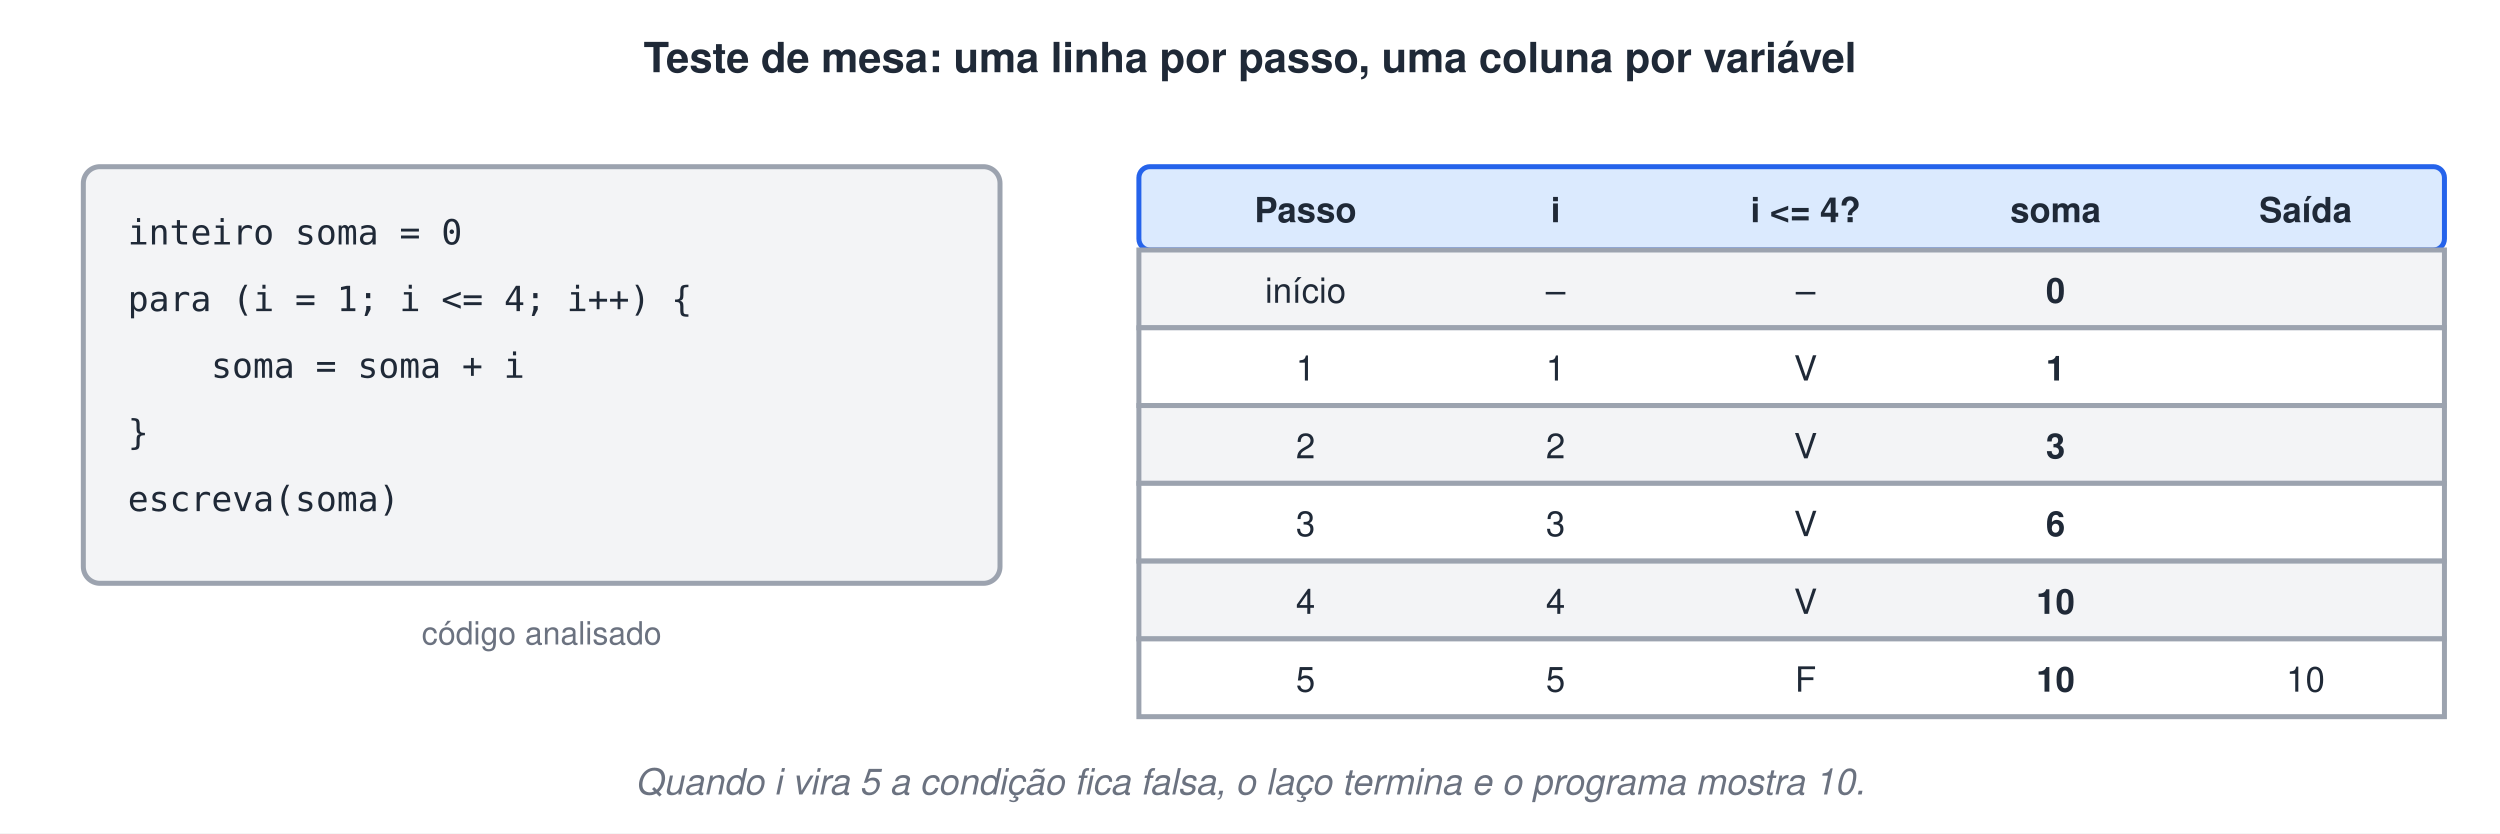
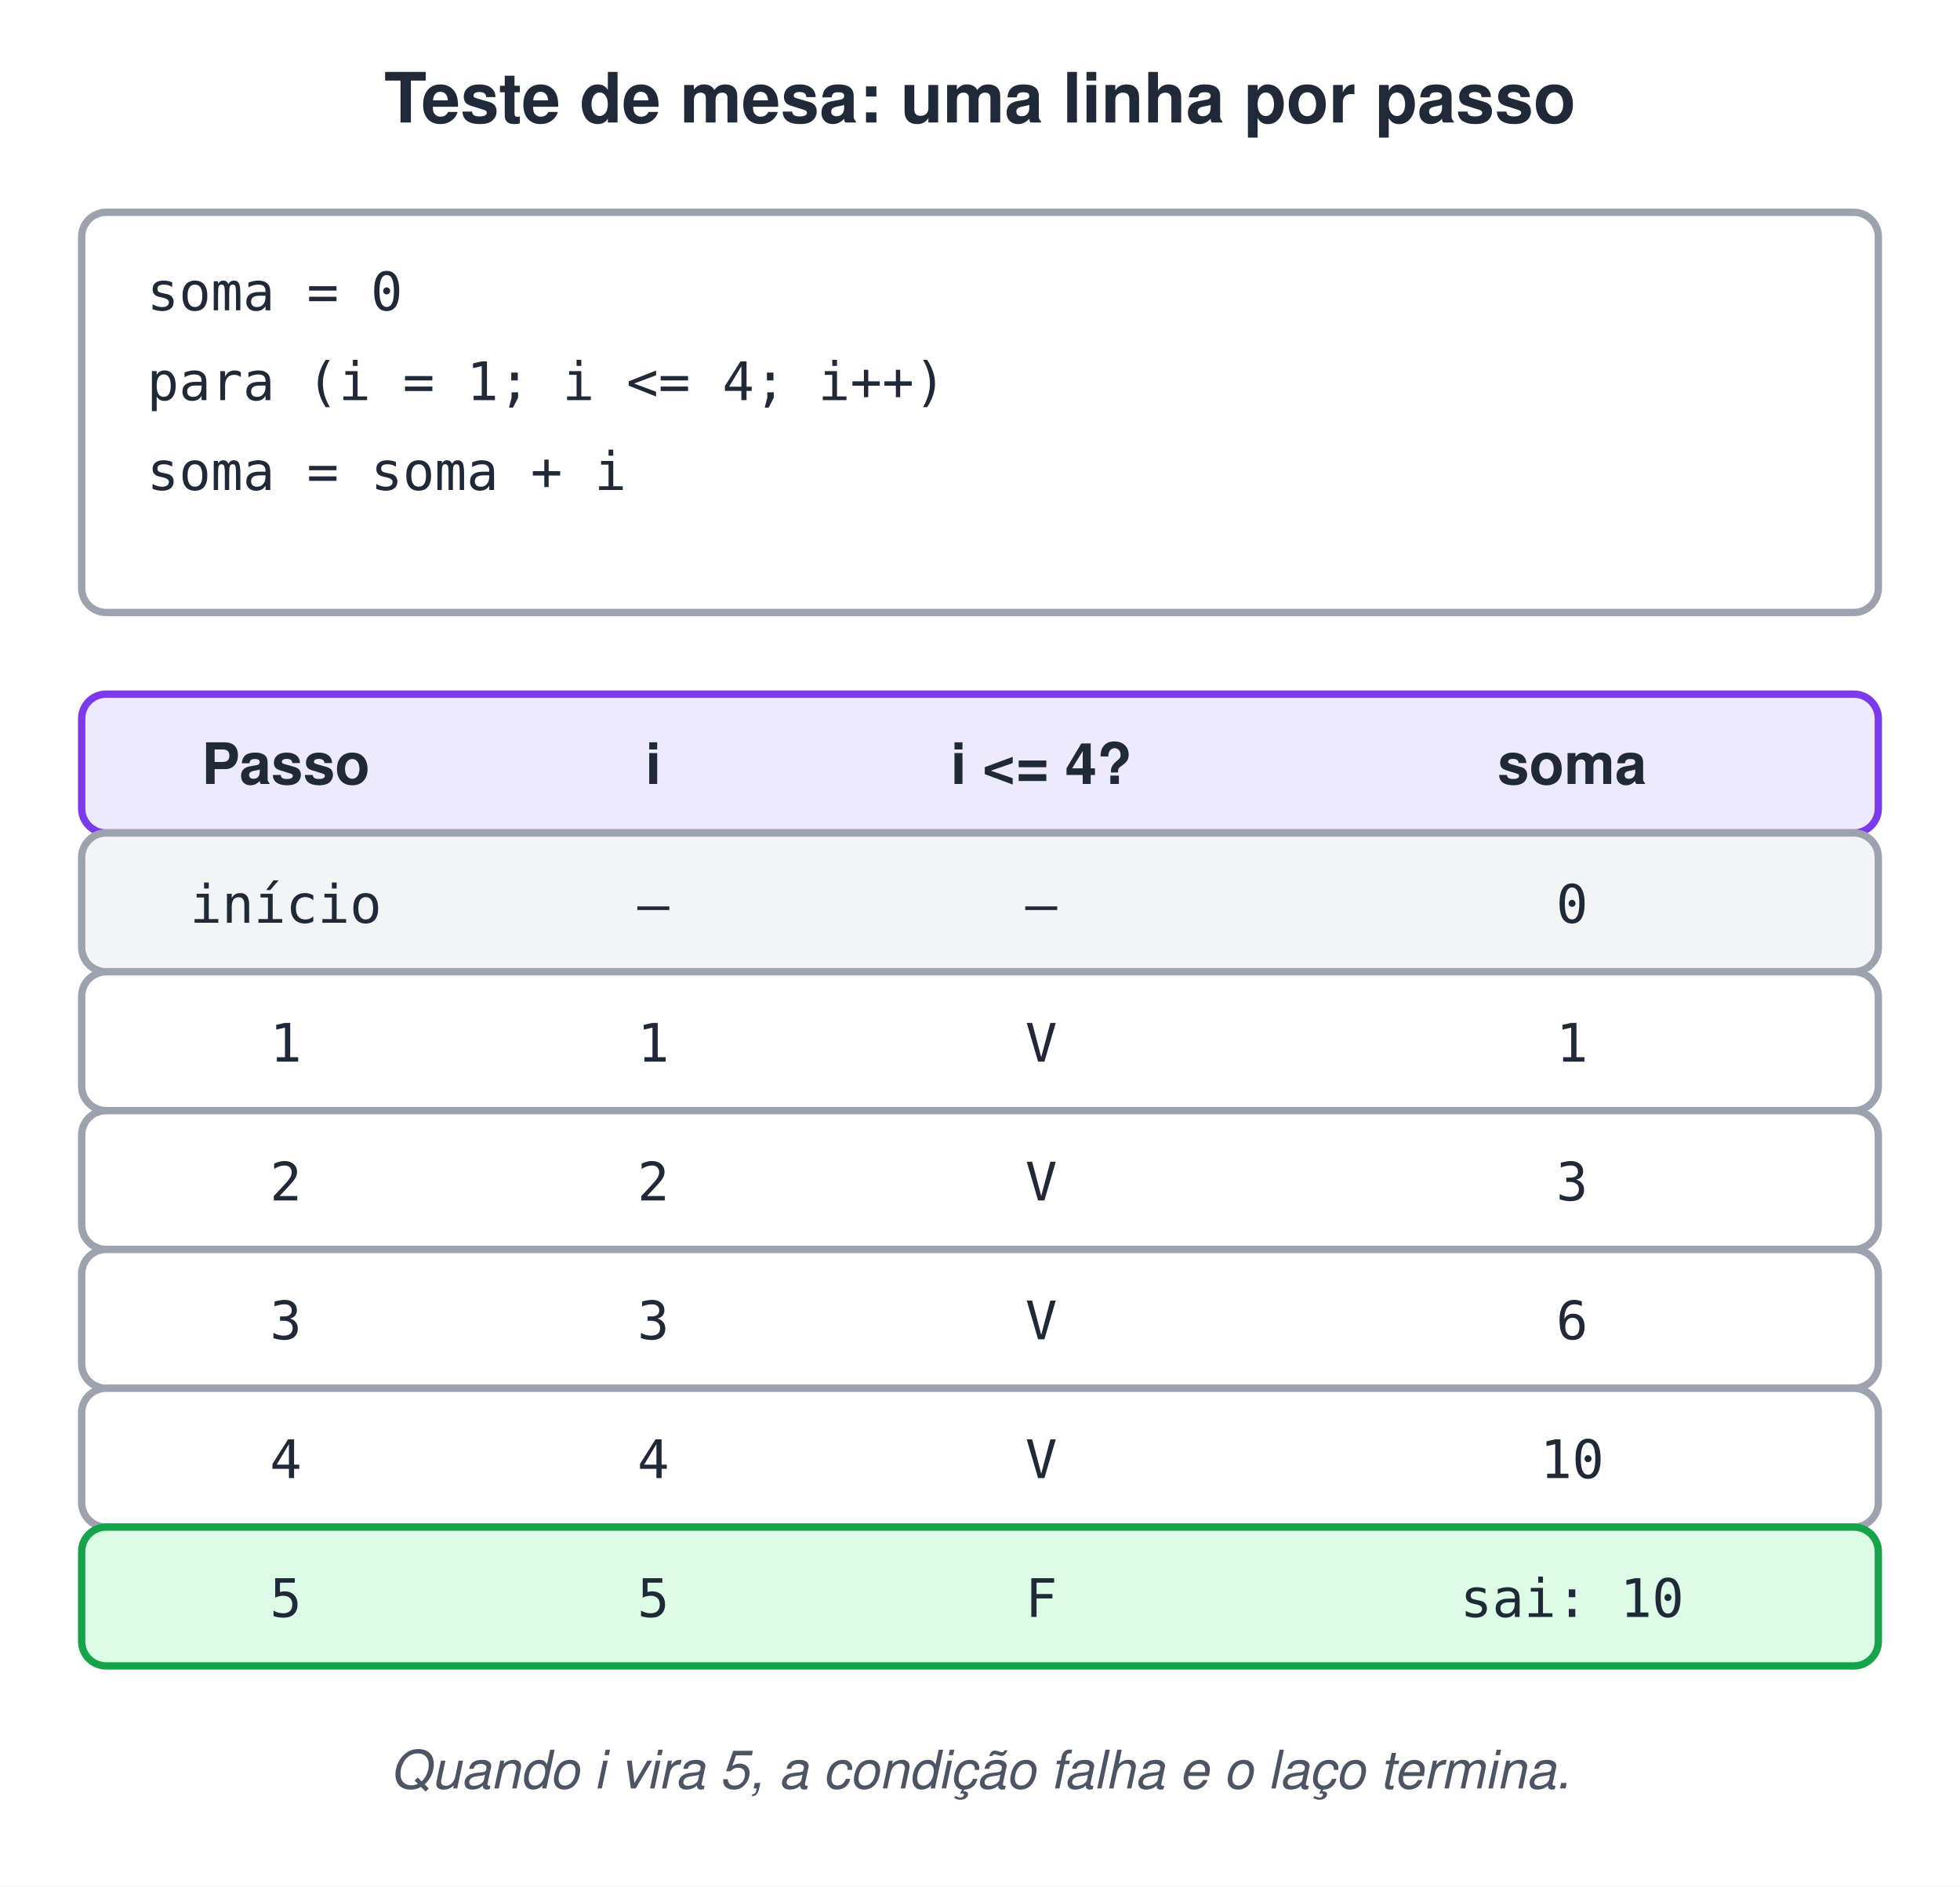
- <svg xmlns="http://www.w3.org/2000/svg" width="900" height="300" viewBox="0 0 900 300">
-   <style>text{font-family:Helvetica,Arial,sans-serif;font-size:12.5px;fill:#1F2937}.t{font-size:15px;font-weight:bold}.b{font-weight:bold}.m{font-family:Menlo,Consolas,monospace}.s{font-size:11.5px;fill:#6B7280}.n{font-size:13px;font-style:italic;fill:#6B7280}.c{text-anchor:middle}.xB{fill:#DBEAFE;stroke:#2563EB}.xY{fill:#F3F4F6;stroke:#9CA3AF}.xW{fill:#fff;stroke:#9CA3AF}rect{stroke-width:1.8}</style>
+ <svg xmlns="http://www.w3.org/2000/svg" width="480" height="462" viewBox="0 0 480 462">
+   <style>text{white-space:pre;font-family:Helvetica,Arial,sans-serif;font-size:14px;fill:#1F2937}.t{font-size:17px;font-weight:bold}.b{font-weight:bold}.m{font-family:Menlo,Consolas,monospace;font-size:13px}.s{font-size:12.5px;fill:#4B5563}.n{font-size:13px;font-style:italic;fill:#4B5563}.c{text-anchor:middle}.r{text-anchor:end}.xB{fill:#DBEAFE;stroke:#2563EB}.xG{fill:#DCFCE7;stroke:#16A34A}.xO{fill:#FEF3C7;stroke:#D97706}.xP{fill:#EDE9FE;stroke:#7C3AED}.xR{fill:#FEE2E2;stroke:#DC2626}.xY{fill:#F3F4F6;stroke:#9CA3AF}.xW{fill:#fff;stroke:#9CA3AF}.xT{fill:#CCFBF1;stroke:#0D9488}.xK{fill:#FCE7F3;stroke:#DB2777}rect,ellipse,polygon{stroke-width:1.8}.l{stroke:#6B7280;stroke-width:1.8;fill:none}.d{stroke-dasharray:5 4}</style>
+   <defs>
+     <marker id="a" viewBox="0 0 10 10" refX="9" refY="5" markerWidth="7" markerHeight="7" orient="auto-start-reverse">
+       <path d="M0,0L10,5L0,10z" fill="#6B7280" />
+     </marker>
+   </defs>
  <rect width="100%" height="100%" fill="#fff" />
-   <text x="450" y="26" class="t c">Teste de mesa: uma linha por passo, uma coluna por variável</text>
-   <rect x="30" y="60" width="330" height="150" rx="6" class="xY" />
-   <text x="46" y="88" class="m">inteiro soma = 0</text>
-   <text x="46" y="112" class="m">para (i = 1; i &lt;= 4; i++) {</text>
-   <text x="76" y="136" class="m">soma = soma + i</text>
-   <text x="46" y="160" class="m">}</text>
-   <text x="46" y="184" class="m">escreva(soma)</text>
-   <text x="195" y="232" class="s c">código analisado</text>
-   <rect x="410" y="60" width="470" height="30" rx="4" class="xB" />
-   <text x="470" y="80" class="b c">Passo</text>
-   <text x="560" y="80" class="b c">i</text>
-   <text x="650" y="80" class="b c">i &lt;= 4?</text>
-   <text x="740" y="80" class="b c">soma</text>
-   <text x="830" y="80" class="b c">Saída</text>
-   <rect x="410" y="90" width="470" height="28" rx="0" class="xY" />
-   <text x="470" y="109" class="c">início</text>
-   <text x="560" y="109" class="c">–</text>
-   <text x="650" y="109" class="c">–</text>
-   <text x="740" y="109" class="b c">0</text>
-   <rect x="410" y="118" width="470" height="28" rx="0" class="xW" />
-   <text x="470" y="137" class="c">1</text>
-   <text x="560" y="137" class="c">1</text>
-   <text x="650" y="137" class="c">V</text>
-   <text x="740" y="137" class="b c">1</text>
-   <rect x="410" y="146" width="470" height="28" rx="0" class="xY" />
-   <text x="470" y="165" class="c">2</text>
-   <text x="560" y="165" class="c">2</text>
-   <text x="650" y="165" class="c">V</text>
-   <text x="740" y="165" class="b c">3</text>
-   <rect x="410" y="174" width="470" height="28" rx="0" class="xW" />
-   <text x="470" y="193" class="c">3</text>
-   <text x="560" y="193" class="c">3</text>
-   <text x="650" y="193" class="c">V</text>
-   <text x="740" y="193" class="b c">6</text>
-   <rect x="410" y="202" width="470" height="28" rx="0" class="xY" />
-   <text x="470" y="221" class="c">4</text>
-   <text x="560" y="221" class="c">4</text>
-   <text x="650" y="221" class="c">V</text>
-   <text x="740" y="221" class="b c">10</text>
-   <rect x="410" y="230" width="470" height="28" rx="0" class="xW" />
-   <text x="470" y="249" class="c">5</text>
-   <text x="560" y="249" class="c">5</text>
-   <text x="650" y="249" class="c">F</text>
-   <text x="740" y="249" class="b c">10</text>
-   <text x="830" y="249" class="c">10</text>
-   <text x="450" y="286" class="n c">Quando i vira 5 a condição fica falsa, o laço termina e o programa mostra 10.</text>
+   <text x="240.0" y="30" class="t c">Teste de mesa: uma linha por passo</text>
+   <rect x="20" y="52" width="440" height="98" rx="6" class="xW" />
+   <text x="36" y="76" class="m">soma = 0</text>
+   <text x="36" y="98" class="m">para (i = 1; i &lt;= 4; i++)</text>
+   <text x="36" y="120" class="m">  soma = soma + i</text>
+   <rect x="20" y="170" width="440" height="34" rx="6" class="xP" />
+   <text x="70.0" y="192" class="b c">Passo</text>
+   <text x="160.0" y="192" class="b c">i</text>
+   <text x="255.0" y="192" class="b c">i &lt;= 4?</text>
+   <text x="385.0" y="192" class="b c">soma</text>
+   <rect x="20" y="204" width="440" height="34" rx="6" class="xY" />
+   <text x="70.0" y="226" class="m c">início</text>
+   <text x="160.0" y="226" class="m c">—</text>
+   <text x="255.0" y="226" class="m c">—</text>
+   <text x="385.0" y="226" class="m c">0</text>
+   <rect x="20" y="238" width="440" height="34" rx="6" class="xW" />
+   <text x="70.0" y="260" class="m c">1</text>
+   <text x="160.0" y="260" class="m c">1</text>
+   <text x="255.0" y="260" class="m c">V</text>
+   <text x="385.0" y="260" class="m c">1</text>
+   <rect x="20" y="272" width="440" height="34" rx="6" class="xW" />
+   <text x="70.0" y="294" class="m c">2</text>
+   <text x="160.0" y="294" class="m c">2</text>
+   <text x="255.0" y="294" class="m c">V</text>
+   <text x="385.0" y="294" class="m c">3</text>
+   <rect x="20" y="306" width="440" height="34" rx="6" class="xW" />
+   <text x="70.0" y="328" class="m c">3</text>
+   <text x="160.0" y="328" class="m c">3</text>
+   <text x="255.0" y="328" class="m c">V</text>
+   <text x="385.0" y="328" class="m c">6</text>
+   <rect x="20" y="340" width="440" height="34" rx="6" class="xW" />
+   <text x="70.0" y="362" class="m c">4</text>
+   <text x="160.0" y="362" class="m c">4</text>
+   <text x="255.0" y="362" class="m c">V</text>
+   <text x="385.0" y="362" class="m c">10</text>
+   <rect x="20" y="374" width="440" height="34" rx="6" class="xG" />
+   <text x="70.0" y="396" class="m c">5</text>
+   <text x="160.0" y="396" class="m c">5</text>
+   <text x="255.0" y="396" class="m c">F</text>
+   <text x="385.0" y="396" class="m c">sai: 10</text>
+   <text x="240.0" y="438" class="n c">Quando i vira 5, a condição falha e o laço termina.</text>
</svg>
